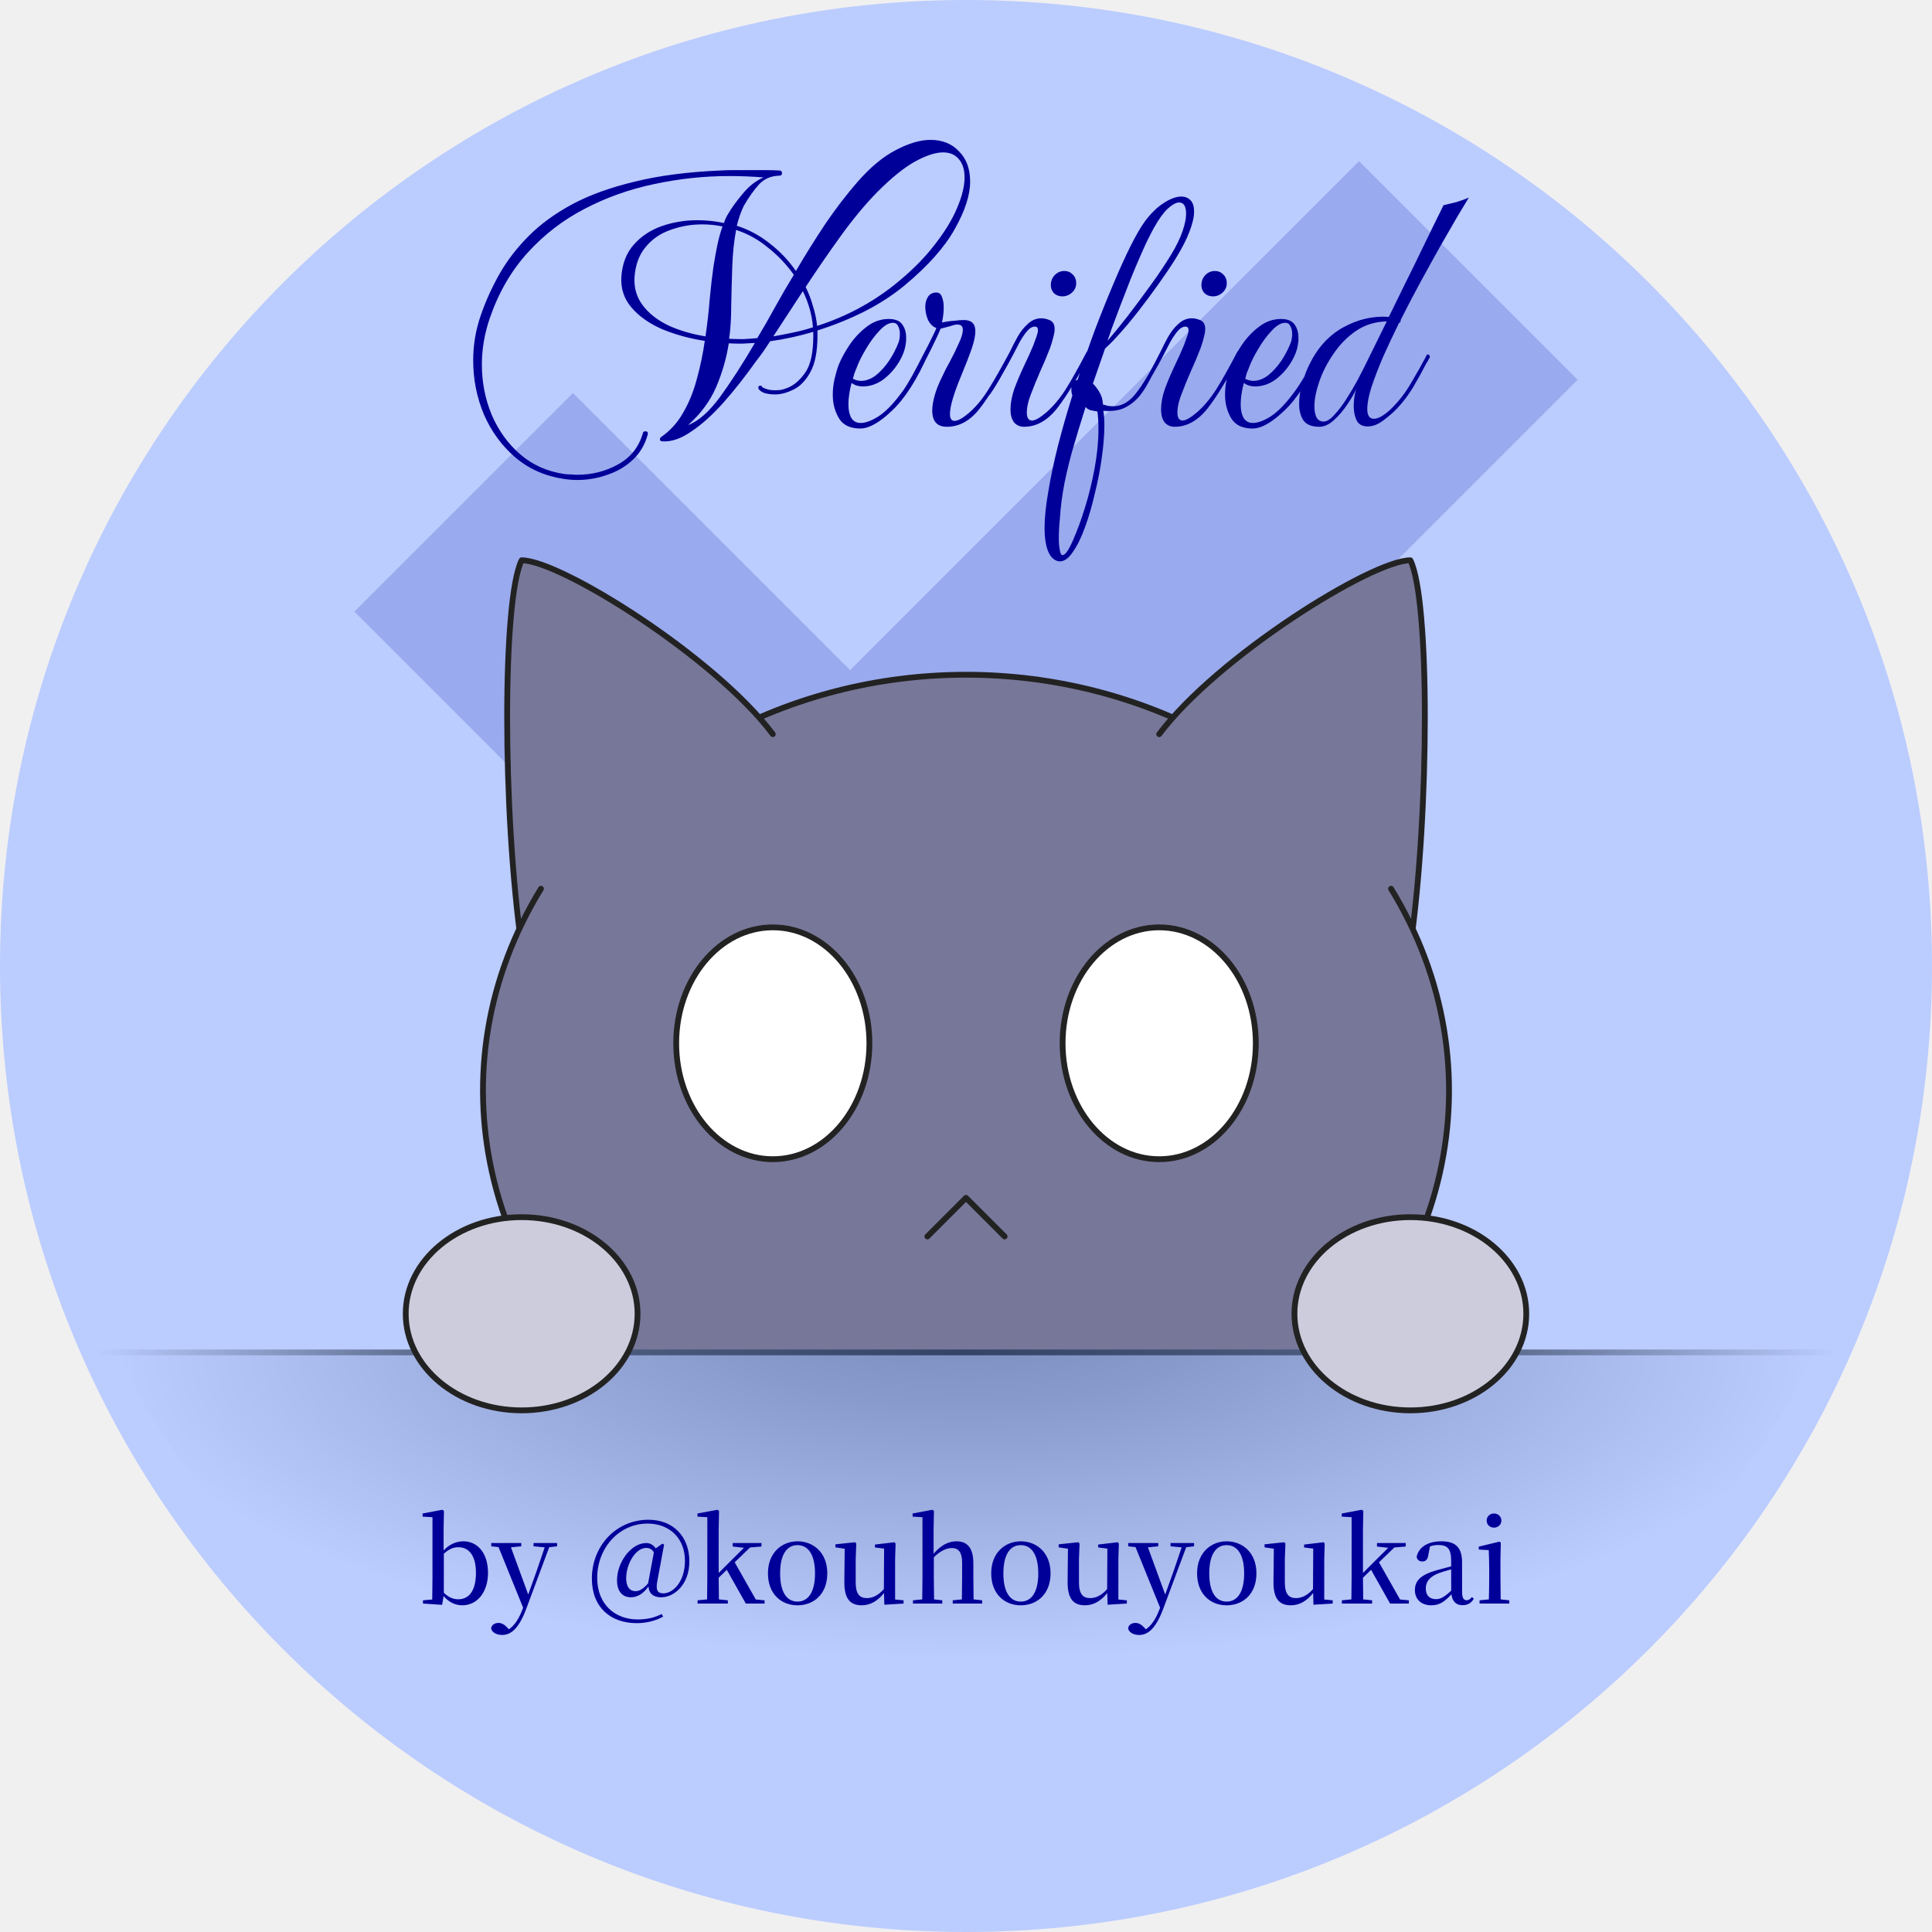
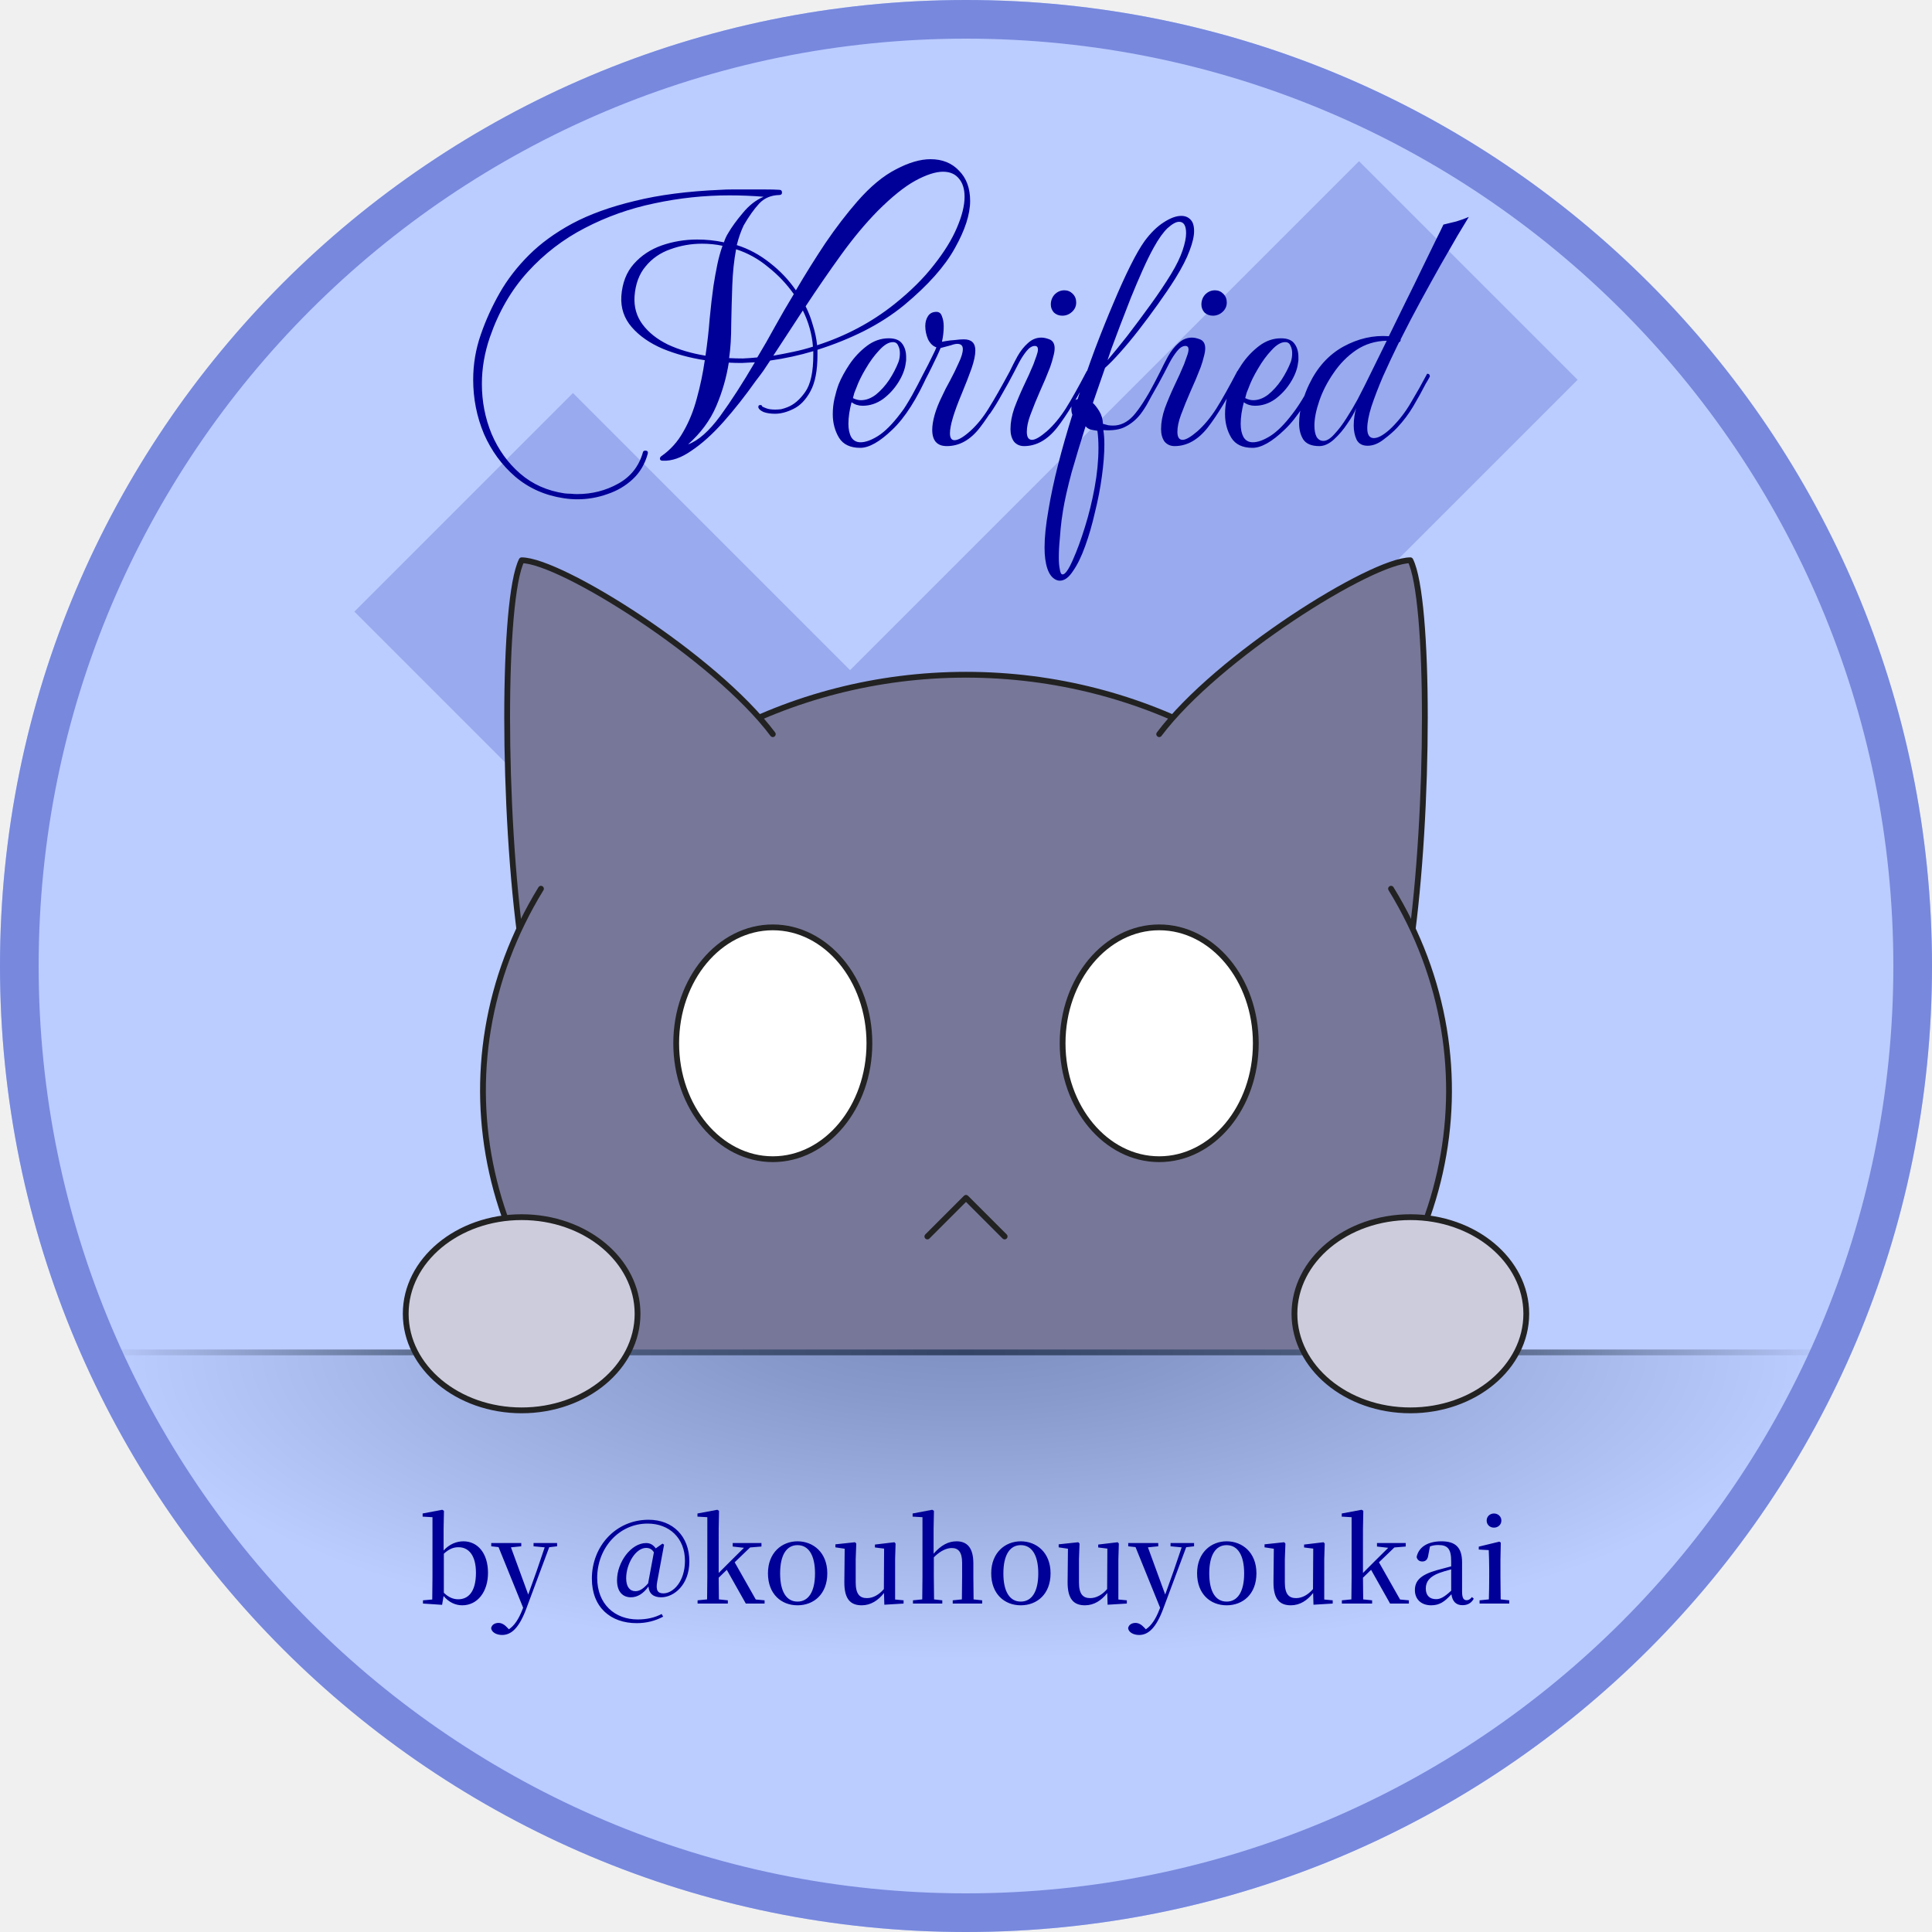
<svg xmlns="http://www.w3.org/2000/svg" viewBox="0 0 100 100" width="800" height="800">
  <defs>
    <linearGradient id="table-edge" x1="5" x2="95" y1="70" y2="70" gradientUnits="userSpaceOnUse">
      <stop stop-color="#bcf" offset="0" />
      <stop stop-color="#568" offset="0.2" />
      <stop stop-color="#346" offset="0.5" />
      <stop stop-color="#568" offset="0.8" />
      <stop stop-color="#bcf" offset="1" />
    </linearGradient>
    <radialGradient id="table-top" cx="50" cy="30" fx="50" fy="20" r="44" gradientTransform="matrix(1 0 0 0.35 0 60)" gradientUnits="userSpaceOnUse">
      <stop stop-color="#78b" offset="0" />
      <stop stop-color="#89c" offset="0.3" />
      <stop stop-color="#bcf" offset="1" />
    </radialGradient>
  </defs>
  <circle cx="50" cy="50" r="50" fill="#bcf" />
  <path d="m24 26 20 20 32 -32" fill="none" stroke="#9ae" stroke-width="16" />
  <g stroke="#222" stroke-linecap="round" stroke-linejoin="round" stroke-width="0.3">
    <g fill="#779">
      <path d="m28 47 a25 23 0 0 1 44 0" />
      <path d="m40 38 c-3 -4 -11 -9 -13 -9 -1 2 -1 13 0 20" />
      <path d="m60 38 c3 -4 11 -9 13 -9 1 2 1 13 0 20" />
      <path d="m28 46 a25 22 0 1 0 44 0" />
    </g>
    <path d="m48 64 2 -2 2 2" fill="none" />
    <g fill="#fff">
      <ellipse cx="40" cy="54" rx="5" ry="6" />
      <ellipse cx="60" cy="54" rx="5" ry="6" />
    </g>
    <path d="m6 70 h88 c-20 38 -68 38 -88 0 z" fill="url(#table-top)" stroke="none" />
    <path d="m5 70 h90" fill="none" stroke="url(#table-edge)" />
    <g fill="#ccd">
      <ellipse cx="27" cy="68" rx="6" ry="5" />
      <ellipse cx="73" cy="68" rx="6" ry="5" />
    </g>
  </g>
  <g fill="#009">
-     <path d="m29.874 24.844 q-0.324 0 -0.684 -0.054 -1.458 -0.216 -2.52 -1.116 -1.044 -0.9 -1.62 -2.214 -0.558 -1.332 -0.558 -2.808 0 -1.206 0.396 -2.34 0.378 -1.098 0.972 -2.142 t1.512 -1.962 2.25 -1.638 q1.35 -0.72 3.24 -1.17 1.89 -0.468 4.446 -0.576 0.252 -0.018 0.594 -0.018 0.36 0 0.72 0 0.504 0 0.972 0 t0.738 0.018 q0.144 0 0.144 0.144 0 0.126 -0.144 0.126 -0.648 0.018 -1.044 0.45 t-0.792 1.116 q-0.216 0.45 -0.36 1.026 0.918 0.288 1.71 0.918 0.792 0.612 1.35 1.422 0.738 -1.26 1.53 -2.448 0.81 -1.188 1.656 -2.16 1.008 -1.152 1.998 -1.656 0.99 -0.522 1.782 -0.522 0.918 0 1.476 0.594 0.576 0.576 0.576 1.566 0 1.044 -0.792 2.448 -0.774 1.404 -2.61 2.934 -0.918 0.756 -2.088 1.35 -1.152 0.576 -2.412 0.972 v0.27 q0 1.206 -0.36 1.872 t-0.882 0.918 q-0.504 0.252 -0.954 0.252 -0.342 0 -0.594 -0.09 -0.234 -0.108 -0.27 -0.234 v-0.036 q0 -0.09 0.09 -0.09 0.09 -0.018 0.108 0.072 0.018 0.018 0.198 0.09 t0.468 0.072 q0.144 0 0.306 -0.018 0.162 -0.036 0.342 -0.108 0.504 -0.198 0.918 -0.792 t0.414 -1.908 v-0.198 q-1.08 0.324 -2.232 0.486 -0.18 0.27 -0.36 0.54 -0.18 0.252 -0.378 0.504 -0.828 1.17 -1.674 2.124 t-1.656 1.494 q-0.792 0.558 -1.494 0.522 -0.144 0 -0.144 -0.108 0 -0.072 0.072 -0.126 0.702 -0.486 1.134 -1.26 0.45 -0.774 0.702 -1.728 0.27 -0.972 0.414 -1.98 -1.17 -0.18 -2.178 -0.594 -1.008 -0.432 -1.602 -1.116 t-0.54 -1.602 q0.072 -1.026 0.648 -1.674 t1.44 -0.954 q0.882 -0.306 1.836 -0.306 0.36 0 0.702 0.036 t0.684 0.108 q0.09 -0.27 0.216 -0.468 0.27 -0.468 0.756 -1.044 0.486 -0.594 1.08 -0.846 -0.432 -0.036 -0.882 -0.054 -0.432 -0.018 -0.882 -0.018 -1.962 0 -3.888 0.414 -1.908 0.396 -3.6 1.278 -1.674 0.864 -2.952 2.268 t-1.962 3.384 q-0.414 1.206 -0.414 2.412 0 1.368 0.504 2.592 0.522 1.224 1.476 2.052 t2.304 1.026 q0.162 0.018 0.324 0.018 0.162 0.018 0.324 0.018 1.152 0 2.124 -0.54 t1.278 -1.62 q0.018 -0.09 0.126 -0.09 0.162 0 0.126 0.162 -0.216 0.792 -0.774 1.314 t-1.314 0.774 q-0.756 0.27 -1.566 0.27 z m12.42 -7.974 q2.232 -0.72 3.996 -2.124 1.26 -1.008 2.052 -2.034 0.81 -1.026 1.188 -1.926 0.396 -0.918 0.396 -1.602 0 -0.594 -0.288 -0.936 -0.288 -0.36 -0.828 -0.36 -0.576 0 -1.44 0.468 -0.846 0.468 -1.944 1.566 -0.954 0.972 -1.89 2.268 t-1.836 2.664 q0.234 0.468 0.378 0.99 0.162 0.504 0.216 1.026 z m-5.778 0.54 q0.144 -0.972 0.216 -1.908 0.09 -0.954 0.198 -1.71 0.09 -0.576 0.198 -1.098 t0.27 -0.972 q-0.504 -0.108 -1.062 -0.108 -0.846 0 -1.638 0.288 -0.774 0.27 -1.278 0.882 -0.504 0.594 -0.576 1.548 -0.054 0.828 0.414 1.458 t1.314 1.044 q0.846 0.396 1.944 0.576 z m1.224 0.126 q0.36 0.018 0.72 0.018 0.378 -0.018 0.738 -0.054 0.468 -0.774 0.918 -1.602 0.468 -0.846 0.972 -1.674 -0.558 -0.792 -1.332 -1.404 -0.756 -0.63 -1.656 -0.918 -0.162 0.864 -0.198 1.89 t-0.054 2.016 q0 0.972 -0.108 1.728 z m2.286 -0.126 q0.522 -0.09 1.026 -0.198 0.522 -0.108 1.026 -0.27 -0.072 -0.954 -0.522 -1.872 z m-4.41 4.59 q0.792 -0.288 1.656 -1.458 0.864 -1.188 1.8 -2.79 -0.342 0.018 -0.684 0.036 -0.342 0 -0.666 -0.018 -0.18 1.152 -0.648 2.25 t-1.458 1.98 z m8.91 0.18 q-0.774 0 -1.098 -0.522 -0.324 -0.54 -0.324 -1.224 0 -0.414 0.09 -0.81 t0.216 -0.738 q0.198 -0.486 0.558 -1.026 0.378 -0.558 0.9 -0.954 t1.134 -0.396 q0.504 0 0.702 0.288 0.198 0.27 0.198 0.684 0 0.072 0 0.144 0 0.054 -0.018 0.144 -0.054 0.486 -0.378 1.008 t-0.81 0.882 q-0.486 0.342 -1.044 0.342 -0.324 0 -0.576 -0.18 -0.162 0.612 -0.162 1.116 0 0.414 0.144 0.684 0.162 0.27 0.486 0.27 0.378 0 0.9 -0.324 0.54 -0.342 1.152 -1.152 0.63 -0.81 1.278 -2.214 0 -0.018 0.036 -0.018 0.054 0 0.108 0.054 0.072 0.036 0.036 0.072 -0.882 1.998 -1.872 2.934 -0.972 0.936 -1.656 0.936 z m0.036 -2.466 q0.396 0 0.774 -0.288 0.378 -0.306 0.684 -0.756 0.306 -0.468 0.486 -0.936 0.072 -0.198 0.072 -0.45 0 -0.234 -0.09 -0.396 -0.072 -0.18 -0.27 -0.18 -0.324 0 -0.702 0.414 -0.378 0.396 -0.702 0.954 -0.324 0.54 -0.486 0.99 -0.054 0.126 -0.108 0.27 -0.036 0.126 -0.072 0.27 0.216 0.108 0.414 0.108 z m4.446 2.376 q-0.756 0 -0.756 -0.846 0 -0.324 0.126 -0.774 t0.396 -0.99 q0.144 -0.324 0.396 -0.774 0.252 -0.468 0.45 -0.918 0.216 -0.45 0.216 -0.72 t-0.288 -0.27 q-0.126 0 -0.324 0.072 -0.198 0.054 -0.54 0.144 -0.144 0.36 -0.468 1.008 -0.306 0.63 -0.684 1.296 t-0.72 1.152 q0 0 -0.018 0.018 0 0 -0.036 0 t-0.108 -0.018 q-0.054 -0.036 -0.036 -0.054 0.288 -0.414 0.594 -0.954 0.306 -0.558 0.576 -1.098 0.288 -0.54 0.468 -0.918 0.198 -0.396 0.216 -0.468 -0.27 -0.09 -0.432 -0.414 -0.144 -0.342 -0.144 -0.684 0 -0.306 0.144 -0.522 t0.432 -0.216 q0.216 0 0.288 0.234 0.09 0.216 0.09 0.522 0 0.396 -0.09 0.792 0 0 0.198 -0.036 t0.468 -0.054 q0.27 -0.036 0.468 -0.036 0.594 0 0.594 0.576 0 0.36 -0.198 0.936 -0.198 0.558 -0.504 1.296 -0.612 1.458 -0.612 2.052 0 0.36 0.234 0.36 0.288 0 0.81 -0.468 t0.954 -1.17 q0.45 -0.72 1.098 -1.926 0.018 -0.036 0.054 -0.036 0.054 0 0.09 0.054 0.054 0.036 0.036 0.072 -0.99 1.872 -1.728 2.826 t-1.71 0.954 z m5.976 -6.75 q-0.252 0 -0.432 -0.162 -0.162 -0.18 -0.162 -0.414 0 -0.306 0.198 -0.522 0.216 -0.216 0.504 -0.216 0.252 0 0.432 0.18 t0.18 0.45 q0 0.288 -0.216 0.486 t-0.504 0.198 z m-1.98 6.75 q-0.324 0 -0.522 -0.234 -0.18 -0.252 -0.18 -0.648 0 -0.504 0.198 -1.08 0.216 -0.576 0.486 -1.152 0.288 -0.594 0.504 -1.116 0.09 -0.252 0.162 -0.45 t0.072 -0.324 q0 -0.18 -0.162 -0.18 -0.216 0 -0.432 0.27 t-0.396 0.612 q-0.162 0.324 -0.27 0.522 -0.27 0.522 -0.594 1.08 -0.306 0.558 -0.63 1.026 0 0.018 -0.036 0.018 t-0.09 -0.054 -0.036 -0.072 q0.342 -0.486 0.63 -1.026 0.306 -0.558 0.558 -1.062 0.18 -0.378 0.396 -0.774 0.234 -0.414 0.54 -0.684 0.306 -0.288 0.702 -0.288 0.18 0 0.414 0.09 0.27 0.108 0.27 0.468 0 0.18 -0.072 0.432 -0.054 0.234 -0.162 0.54 -0.234 0.612 -0.522 1.242 -0.27 0.612 -0.504 1.242 -0.18 0.486 -0.18 0.864 0 0.414 0.27 0.414 0.252 0 0.774 -0.45 0.522 -0.468 0.972 -1.17 0.45 -0.72 1.08 -1.926 0.018 -0.036 0.072 -0.036 0.036 0 0.072 0.054 0.054 0.036 0.036 0.072 -0.954 1.854 -1.71 2.826 -0.756 0.954 -1.71 0.954 z m1.854 6.966 q-0.108 0 -0.216 -0.054 -0.288 -0.144 -0.432 -0.576 t-0.144 -1.08 q0 -0.81 0.198 -1.926 0.18 -1.098 0.504 -2.376 0.324 -1.26 0.738 -2.574 -0.054 -0.144 -0.054 -0.306 0 -0.18 0.072 -0.324 t0.252 -0.18 q0.432 -1.332 0.9 -2.592 0.486 -1.278 0.954 -2.376 0.468 -1.116 0.882 -1.944 t0.738 -1.278 q0.468 -0.63 0.972 -0.954 0.522 -0.342 0.918 -0.342 0.306 0 0.486 0.198 0.18 0.18 0.18 0.594 0 0.396 -0.234 1.008 -0.216 0.594 -0.738 1.44 -0.396 0.63 -0.9 1.332 -0.486 0.684 -0.99 1.332 t-0.972 1.17 q-0.45 0.504 -0.774 0.792 l-0.63 1.818 q0.144 0.126 0.324 0.414 t0.198 0.666 q0.144 0.036 0.27 0.072 0.126 0.018 0.252 0.018 0.576 0 1.044 -0.504 0.468 -0.522 1.116 -1.728 0.036 -0.054 0.072 -0.054 0.054 0 0.072 0.054 0.036 0.054 0 0.126 -0.234 0.432 -0.45 0.828 -0.198 0.378 -0.432 0.684 -0.324 0.414 -0.774 0.648 -0.432 0.234 -1.152 0.18 0.054 0.324 0.054 0.738 0 0.72 -0.126 1.638 -0.126 0.936 -0.36 1.872 -0.216 0.954 -0.504 1.746 -0.288 0.81 -0.63 1.296 -0.324 0.504 -0.684 0.504 z m2.466 -11.412 q0.432 -0.504 1.026 -1.26 0.594 -0.774 1.206 -1.62 t1.062 -1.584 q0.414 -0.684 0.594 -1.224 t0.18 -0.882 q0 -0.594 -0.36 -0.594 -0.234 0 -0.594 0.324 -0.342 0.324 -0.72 1.008 -0.27 0.486 -0.576 1.17 t-0.612 1.44 q-0.288 0.756 -0.558 1.44 -0.252 0.666 -0.432 1.152 -0.162 0.486 -0.216 0.63 z m-2.322 11.088 q0.198 0 0.522 -0.738 0.324 -0.72 0.63 -1.71 0.306 -0.972 0.504 -2.052 t0.198 -2.052 q0 -0.486 -0.054 -0.882 -0.234 -0.036 -0.378 -0.072 -0.144 -0.054 -0.234 -0.162 -0.378 1.188 -0.72 2.376 -0.324 1.206 -0.45 1.998 -0.018 0.09 -0.072 0.486 -0.054 0.414 -0.09 0.936 -0.054 0.54 -0.054 1.008 0 0.36 0.054 0.612 0.036 0.252 0.144 0.252 z m7.776 -13.392 q-0.252 0 -0.432 -0.162 -0.162 -0.18 -0.162 -0.414 0 -0.306 0.198 -0.522 0.216 -0.216 0.504 -0.216 0.252 0 0.432 0.18 t0.18 0.45 q0 0.288 -0.216 0.486 t-0.504 0.198 z m-1.98 6.75 q-0.324 0 -0.522 -0.234 -0.18 -0.252 -0.18 -0.648 0 -0.504 0.198 -1.08 0.216 -0.576 0.486 -1.152 0.288 -0.594 0.504 -1.116 0.09 -0.252 0.162 -0.45 t0.072 -0.324 q0 -0.18 -0.162 -0.18 -0.216 0 -0.432 0.27 t-0.396 0.612 q-0.162 0.324 -0.27 0.522 -0.27 0.522 -0.594 1.08 -0.306 0.558 -0.63 1.026 0 0.018 -0.036 0.018 t-0.09 -0.054 -0.036 -0.072 q0.342 -0.486 0.63 -1.026 0.306 -0.558 0.558 -1.062 0.18 -0.378 0.396 -0.774 0.234 -0.414 0.54 -0.684 0.306 -0.288 0.702 -0.288 0.18 0 0.414 0.09 0.27 0.108 0.27 0.468 0 0.18 -0.072 0.432 -0.054 0.234 -0.162 0.54 -0.234 0.612 -0.522 1.242 -0.27 0.612 -0.504 1.242 -0.18 0.486 -0.18 0.864 0 0.414 0.27 0.414 0.252 0 0.774 -0.45 0.522 -0.468 0.972 -1.17 0.45 -0.72 1.08 -1.926 0.018 -0.036 0.072 -0.036 0.036 0 0.072 0.054 0.054 0.036 0.036 0.072 -0.954 1.854 -1.71 2.826 -0.756 0.954 -1.71 0.954 z m4.032 0.09 q-0.774 0 -1.098 -0.522 -0.324 -0.54 -0.324 -1.224 0 -0.414 0.09 -0.81 t0.216 -0.738 q0.198 -0.486 0.558 -1.026 0.378 -0.558 0.9 -0.954 t1.134 -0.396 q0.504 0 0.702 0.288 0.198 0.27 0.198 0.684 0 0.072 0 0.144 0 0.054 -0.018 0.144 -0.054 0.486 -0.378 1.008 t-0.81 0.882 q-0.486 0.342 -1.044 0.342 -0.324 0 -0.576 -0.18 -0.162 0.612 -0.162 1.116 0 0.414 0.144 0.684 0.162 0.27 0.486 0.27 0.378 0 0.9 -0.324 0.54 -0.342 1.152 -1.152 0.63 -0.81 1.278 -2.214 0 -0.018 0.036 -0.018 0.054 0 0.108 0.054 0.072 0.036 0.036 0.072 -0.882 1.998 -1.872 2.934 -0.972 0.936 -1.656 0.936 z m0.036 -2.466 q0.396 0 0.774 -0.288 0.378 -0.306 0.684 -0.756 0.306 -0.468 0.486 -0.936 0.072 -0.198 0.072 -0.45 0 -0.234 -0.09 -0.396 -0.072 -0.18 -0.27 -0.18 -0.324 0 -0.702 0.414 -0.378 0.396 -0.702 0.954 -0.324 0.54 -0.486 0.99 -0.054 0.126 -0.108 0.27 -0.036 0.126 -0.072 0.27 0.216 0.108 0.414 0.108 z m3.42 2.376 q-0.594 0 -0.828 -0.342 -0.216 -0.342 -0.216 -0.828 0 -0.522 0.162 -1.098 0.18 -0.576 0.36 -0.936 0.63 -1.314 1.764 -1.944 1.152 -0.63 2.358 -0.54 0.414 -0.846 0.864 -1.764 0.468 -0.936 0.864 -1.764 0.414 -0.846 0.702 -1.44 0.306 -0.612 0.396 -0.81 0.306 -0.072 0.666 -0.162 0.36 -0.108 0.648 -0.234 -0.18 0.306 -0.576 0.954 -0.378 0.648 -0.882 1.53 -0.486 0.864 -1.026 1.854 t-1.044 1.998 v0.036 q0 0.072 -0.09 0.126 -0.45 0.918 -0.828 1.764 -0.36 0.846 -0.594 1.548 -0.216 0.684 -0.216 1.134 0 0.504 0.342 0.504 0.198 0 0.45 -0.162 t0.486 -0.396 q0.576 -0.576 0.99 -1.296 0.432 -0.72 0.81 -1.44 0 -0.036 0.036 -0.036 0.126 0 0.126 0.144 0 0 -0.09 0.162 t-0.108 0.18 q-0.324 0.63 -0.666 1.206 t-0.828 1.098 q-0.27 0.288 -0.702 0.612 -0.414 0.324 -0.828 0.324 t-0.576 -0.324 q-0.144 -0.324 -0.144 -0.72 0 -0.252 0.036 -0.486 t0.09 -0.414 q-0.126 0.324 -0.45 0.792 -0.306 0.468 -0.702 0.828 -0.378 0.342 -0.756 0.342 z m0.216 -0.27 q0.252 0 0.558 -0.342 0.324 -0.342 0.63 -0.828 0.324 -0.504 0.576 -0.972 0.252 -0.486 0.378 -0.738 l1.134 -2.304 q-0.882 0.018 -1.584 0.486 -0.684 0.468 -1.17 1.188 -0.486 0.702 -0.738 1.44 t-0.252 1.278 q0 0.36 0.108 0.576 0.126 0.216 0.36 0.216 z" aria-label="Verified" />
+     <path d="m29.874 25.844 q-0.324 0 -0.684 -0.054 -1.458 -0.216 -2.52 -1.116 -1.044 -0.9 -1.62 -2.214 -0.558 -1.332 -0.558 -2.808 0 -1.206 0.396 -2.34 0.378 -1.098 0.972 -2.142 t1.512 -1.962 2.25 -1.638 q1.35 -0.72 3.24 -1.17 1.89 -0.468 4.446 -0.576 0.252 -0.018 0.594 -0.018 0.36 0 0.72 0 0.504 0 0.972 0 t0.738 0.018 q0.144 0 0.144 0.144 0 0.126 -0.144 0.126 -0.648 0.018 -1.044 0.45 t-0.792 1.116 q-0.216 0.45 -0.36 1.026 0.918 0.288 1.71 0.918 0.792 0.612 1.35 1.422 0.738 -1.26 1.53 -2.448 0.81 -1.188 1.656 -2.16 1.008 -1.152 1.998 -1.656 0.99 -0.522 1.782 -0.522 0.918 0 1.476 0.594 0.576 0.576 0.576 1.566 0 1.044 -0.792 2.448 -0.774 1.404 -2.61 2.934 -0.918 0.756 -2.088 1.35 -1.152 0.576 -2.412 0.972 v0.27 q0 1.206 -0.36 1.872 t-0.882 0.918 q-0.504 0.252 -0.954 0.252 -0.342 0 -0.594 -0.09 -0.234 -0.108 -0.27 -0.234 v-0.036 q0 -0.09 0.09 -0.09 0.09 -0.018 0.108 0.072 0.018 0.018 0.198 0.09 t0.468 0.072 q0.144 0 0.306 -0.018 0.162 -0.036 0.342 -0.108 0.504 -0.198 0.918 -0.792 t0.414 -1.908 v-0.198 q-1.08 0.324 -2.232 0.486 -0.18 0.27 -0.36 0.54 -0.18 0.252 -0.378 0.504 -0.828 1.17 -1.674 2.124 t-1.656 1.494 q-0.792 0.558 -1.494 0.522 -0.144 0 -0.144 -0.108 0 -0.072 0.072 -0.126 0.702 -0.486 1.134 -1.26 0.45 -0.774 0.702 -1.728 0.27 -0.972 0.414 -1.98 -1.17 -0.18 -2.178 -0.594 -1.008 -0.432 -1.602 -1.116 t-0.54 -1.602 q0.072 -1.026 0.648 -1.674 t1.44 -0.954 q0.882 -0.306 1.836 -0.306 0.36 0 0.702 0.036 t0.684 0.108 q0.09 -0.27 0.216 -0.468 0.27 -0.468 0.756 -1.044 0.486 -0.594 1.08 -0.846 -0.432 -0.036 -0.882 -0.054 -0.432 -0.018 -0.882 -0.018 -1.962 0 -3.888 0.414 -1.908 0.396 -3.6 1.278 -1.674 0.864 -2.952 2.268 t-1.962 3.384 q-0.414 1.206 -0.414 2.412 0 1.368 0.504 2.592 0.522 1.224 1.476 2.052 t2.304 1.026 q0.162 0.018 0.324 0.018 0.162 0.018 0.324 0.018 1.152 0 2.124 -0.54 t1.278 -1.62 q0.018 -0.09 0.126 -0.09 0.162 0 0.126 0.162 -0.216 0.792 -0.774 1.314 t-1.314 0.774 q-0.756 0.27 -1.566 0.27 z m12.42 -7.974 q2.232 -0.72 3.996 -2.124 1.26 -1.008 2.052 -2.034 0.81 -1.026 1.188 -1.926 0.396 -0.918 0.396 -1.602 0 -0.594 -0.288 -0.936 -0.288 -0.36 -0.828 -0.36 -0.576 0 -1.44 0.468 -0.846 0.468 -1.944 1.566 -0.954 0.972 -1.89 2.268 t-1.836 2.664 q0.234 0.468 0.378 0.99 0.162 0.504 0.216 1.026 z m-5.778 0.54 q0.144 -0.972 0.216 -1.908 0.09 -0.954 0.198 -1.71 0.09 -0.576 0.198 -1.098 t0.27 -0.972 q-0.504 -0.108 -1.062 -0.108 -0.846 0 -1.638 0.288 -0.774 0.27 -1.278 0.882 -0.504 0.594 -0.576 1.548 -0.054 0.828 0.414 1.458 t1.314 1.044 q0.846 0.396 1.944 0.576 z m1.224 0.126 q0.36 0.018 0.72 0.018 0.378 -0.018 0.738 -0.054 0.468 -0.774 0.918 -1.602 0.468 -0.846 0.972 -1.674 -0.558 -0.792 -1.332 -1.404 -0.756 -0.63 -1.656 -0.918 -0.162 0.864 -0.198 1.89 t-0.054 2.016 q0 0.972 -0.108 1.728 z m2.286 -0.126 q0.522 -0.09 1.026 -0.198 0.522 -0.108 1.026 -0.27 -0.072 -0.954 -0.522 -1.872 z m-4.41 4.59 q0.792 -0.288 1.656 -1.458 0.864 -1.188 1.8 -2.79 -0.342 0.018 -0.684 0.036 -0.342 0 -0.666 -0.018 -0.18 1.152 -0.648 2.25 t-1.458 1.98 z m8.91 0.18 q-0.774 0 -1.098 -0.522 -0.324 -0.54 -0.324 -1.224 0 -0.414 0.09 -0.81 t0.216 -0.738 q0.198 -0.486 0.558 -1.026 0.378 -0.558 0.9 -0.954 t1.134 -0.396 q0.504 0 0.702 0.288 0.198 0.27 0.198 0.684 0 0.072 0 0.144 0 0.054 -0.018 0.144 -0.054 0.486 -0.378 1.008 t-0.81 0.882 q-0.486 0.342 -1.044 0.342 -0.324 0 -0.576 -0.18 -0.162 0.612 -0.162 1.116 0 0.414 0.144 0.684 0.162 0.27 0.486 0.27 0.378 0 0.9 -0.324 0.54 -0.342 1.152 -1.152 0.63 -0.81 1.278 -2.214 0 -0.018 0.036 -0.018 0.054 0 0.108 0.054 0.072 0.036 0.036 0.072 -0.882 1.998 -1.872 2.934 -0.972 0.936 -1.656 0.936 z m0.036 -2.466 q0.396 0 0.774 -0.288 0.378 -0.306 0.684 -0.756 0.306 -0.468 0.486 -0.936 0.072 -0.198 0.072 -0.45 0 -0.234 -0.09 -0.396 -0.072 -0.18 -0.27 -0.18 -0.324 0 -0.702 0.414 -0.378 0.396 -0.702 0.954 -0.324 0.54 -0.486 0.99 -0.054 0.126 -0.108 0.27 -0.036 0.126 -0.072 0.27 0.216 0.108 0.414 0.108 z m4.446 2.376 q-0.756 0 -0.756 -0.846 0 -0.324 0.126 -0.774 t0.396 -0.99 q0.144 -0.324 0.396 -0.774 0.252 -0.468 0.45 -0.918 0.216 -0.45 0.216 -0.72 t-0.288 -0.27 q-0.126 0 -0.324 0.072 -0.198 0.054 -0.54 0.144 -0.144 0.36 -0.468 1.008 -0.306 0.63 -0.684 1.296 t-0.72 1.152 q0 0 -0.018 0.018 0 0 -0.036 0 t-0.108 -0.018 q-0.054 -0.036 -0.036 -0.054 0.288 -0.414 0.594 -0.954 0.306 -0.558 0.576 -1.098 0.288 -0.54 0.468 -0.918 0.198 -0.396 0.216 -0.468 -0.27 -0.09 -0.432 -0.414 -0.144 -0.342 -0.144 -0.684 0 -0.306 0.144 -0.522 t0.432 -0.216 q0.216 0 0.288 0.234 0.09 0.216 0.09 0.522 0 0.396 -0.09 0.792 0 0 0.198 -0.036 t0.468 -0.054 q0.27 -0.036 0.468 -0.036 0.594 0 0.594 0.576 0 0.36 -0.198 0.936 -0.198 0.558 -0.504 1.296 -0.612 1.458 -0.612 2.052 0 0.36 0.234 0.36 0.288 0 0.81 -0.468 t0.954 -1.17 q0.45 -0.72 1.098 -1.926 0.018 -0.036 0.054 -0.036 0.054 0 0.09 0.054 0.054 0.036 0.036 0.072 -0.99 1.872 -1.728 2.826 t-1.71 0.954 z m5.976 -6.75 q-0.252 0 -0.432 -0.162 -0.162 -0.18 -0.162 -0.414 0 -0.306 0.198 -0.522 0.216 -0.216 0.504 -0.216 0.252 0 0.432 0.18 t0.18 0.45 q0 0.288 -0.216 0.486 t-0.504 0.198 z m-1.98 6.75 q-0.324 0 -0.522 -0.234 -0.18 -0.252 -0.18 -0.648 0 -0.504 0.198 -1.08 0.216 -0.576 0.486 -1.152 0.288 -0.594 0.504 -1.116 0.09 -0.252 0.162 -0.45 t0.072 -0.324 q0 -0.18 -0.162 -0.18 -0.216 0 -0.432 0.27 t-0.396 0.612 q-0.162 0.324 -0.27 0.522 -0.27 0.522 -0.594 1.08 -0.306 0.558 -0.63 1.026 0 0.018 -0.036 0.018 t-0.09 -0.054 -0.036 -0.072 q0.342 -0.486 0.63 -1.026 0.306 -0.558 0.558 -1.062 0.18 -0.378 0.396 -0.774 0.234 -0.414 0.54 -0.684 0.306 -0.288 0.702 -0.288 0.18 0 0.414 0.09 0.27 0.108 0.27 0.468 0 0.18 -0.072 0.432 -0.054 0.234 -0.162 0.54 -0.234 0.612 -0.522 1.242 -0.27 0.612 -0.504 1.242 -0.18 0.486 -0.18 0.864 0 0.414 0.27 0.414 0.252 0 0.774 -0.45 0.522 -0.468 0.972 -1.17 0.45 -0.72 1.08 -1.926 0.018 -0.036 0.072 -0.036 0.036 0 0.072 0.054 0.054 0.036 0.036 0.072 -0.954 1.854 -1.71 2.826 -0.756 0.954 -1.71 0.954 z m1.854 6.966 q-0.108 0 -0.216 -0.054 -0.288 -0.144 -0.432 -0.576 t-0.144 -1.08 q0 -0.81 0.198 -1.926 0.18 -1.098 0.504 -2.376 0.324 -1.26 0.738 -2.574 -0.054 -0.144 -0.054 -0.306 0 -0.18 0.072 -0.324 t0.252 -0.18 q0.432 -1.332 0.9 -2.592 0.486 -1.278 0.954 -2.376 0.468 -1.116 0.882 -1.944 t0.738 -1.278 q0.468 -0.63 0.972 -0.954 0.522 -0.342 0.918 -0.342 0.306 0 0.486 0.198 0.18 0.18 0.18 0.594 0 0.396 -0.234 1.008 -0.216 0.594 -0.738 1.44 -0.396 0.63 -0.9 1.332 -0.486 0.684 -0.99 1.332 t-0.972 1.17 q-0.45 0.504 -0.774 0.792 l-0.63 1.818 q0.144 0.126 0.324 0.414 t0.198 0.666 q0.144 0.036 0.27 0.072 0.126 0.018 0.252 0.018 0.576 0 1.044 -0.504 0.468 -0.522 1.116 -1.728 0.036 -0.054 0.072 -0.054 0.054 0 0.072 0.054 0.036 0.054 0 0.126 -0.234 0.432 -0.45 0.828 -0.198 0.378 -0.432 0.684 -0.324 0.414 -0.774 0.648 -0.432 0.234 -1.152 0.18 0.054 0.324 0.054 0.738 0 0.72 -0.126 1.638 -0.126 0.936 -0.36 1.872 -0.216 0.954 -0.504 1.746 -0.288 0.81 -0.63 1.296 -0.324 0.504 -0.684 0.504 z m2.466 -11.412 q0.432 -0.504 1.026 -1.26 0.594 -0.774 1.206 -1.62 t1.062 -1.584 q0.414 -0.684 0.594 -1.224 t0.18 -0.882 q0 -0.594 -0.36 -0.594 -0.234 0 -0.594 0.324 -0.342 0.324 -0.72 1.008 -0.27 0.486 -0.576 1.17 t-0.612 1.44 q-0.288 0.756 -0.558 1.44 -0.252 0.666 -0.432 1.152 -0.162 0.486 -0.216 0.63 z m-2.322 11.088 q0.198 0 0.522 -0.738 0.324 -0.72 0.63 -1.71 0.306 -0.972 0.504 -2.052 t0.198 -2.052 q0 -0.486 -0.054 -0.882 -0.234 -0.036 -0.378 -0.072 -0.144 -0.054 -0.234 -0.162 -0.378 1.188 -0.72 2.376 -0.324 1.206 -0.45 1.998 -0.018 0.09 -0.072 0.486 -0.054 0.414 -0.09 0.936 -0.054 0.54 -0.054 1.008 0 0.36 0.054 0.612 0.036 0.252 0.144 0.252 z m7.776 -13.392 q-0.252 0 -0.432 -0.162 -0.162 -0.18 -0.162 -0.414 0 -0.306 0.198 -0.522 0.216 -0.216 0.504 -0.216 0.252 0 0.432 0.18 t0.18 0.45 q0 0.288 -0.216 0.486 t-0.504 0.198 z m-1.98 6.75 q-0.324 0 -0.522 -0.234 -0.18 -0.252 -0.18 -0.648 0 -0.504 0.198 -1.08 0.216 -0.576 0.486 -1.152 0.288 -0.594 0.504 -1.116 0.09 -0.252 0.162 -0.45 t0.072 -0.324 q0 -0.18 -0.162 -0.18 -0.216 0 -0.432 0.27 t-0.396 0.612 q-0.162 0.324 -0.27 0.522 -0.27 0.522 -0.594 1.08 -0.306 0.558 -0.63 1.026 0 0.018 -0.036 0.018 t-0.09 -0.054 -0.036 -0.072 q0.342 -0.486 0.63 -1.026 0.306 -0.558 0.558 -1.062 0.18 -0.378 0.396 -0.774 0.234 -0.414 0.54 -0.684 0.306 -0.288 0.702 -0.288 0.18 0 0.414 0.09 0.27 0.108 0.27 0.468 0 0.18 -0.072 0.432 -0.054 0.234 -0.162 0.54 -0.234 0.612 -0.522 1.242 -0.27 0.612 -0.504 1.242 -0.18 0.486 -0.18 0.864 0 0.414 0.27 0.414 0.252 0 0.774 -0.45 0.522 -0.468 0.972 -1.17 0.45 -0.72 1.08 -1.926 0.018 -0.036 0.072 -0.036 0.036 0 0.072 0.054 0.054 0.036 0.036 0.072 -0.954 1.854 -1.71 2.826 -0.756 0.954 -1.71 0.954 z m4.032 0.09 q-0.774 0 -1.098 -0.522 -0.324 -0.54 -0.324 -1.224 0 -0.414 0.09 -0.81 t0.216 -0.738 q0.198 -0.486 0.558 -1.026 0.378 -0.558 0.9 -0.954 t1.134 -0.396 q0.504 0 0.702 0.288 0.198 0.27 0.198 0.684 0 0.072 0 0.144 0 0.054 -0.018 0.144 -0.054 0.486 -0.378 1.008 t-0.81 0.882 q-0.486 0.342 -1.044 0.342 -0.324 0 -0.576 -0.18 -0.162 0.612 -0.162 1.116 0 0.414 0.144 0.684 0.162 0.27 0.486 0.27 0.378 0 0.9 -0.324 0.54 -0.342 1.152 -1.152 0.63 -0.81 1.278 -2.214 0 -0.018 0.036 -0.018 0.054 0 0.108 0.054 0.072 0.036 0.036 0.072 -0.882 1.998 -1.872 2.934 -0.972 0.936 -1.656 0.936 z m0.036 -2.466 q0.396 0 0.774 -0.288 0.378 -0.306 0.684 -0.756 0.306 -0.468 0.486 -0.936 0.072 -0.198 0.072 -0.45 0 -0.234 -0.09 -0.396 -0.072 -0.18 -0.27 -0.18 -0.324 0 -0.702 0.414 -0.378 0.396 -0.702 0.954 -0.324 0.54 -0.486 0.99 -0.054 0.126 -0.108 0.27 -0.036 0.126 -0.072 0.27 0.216 0.108 0.414 0.108 z m3.42 2.376 q-0.594 0 -0.828 -0.342 -0.216 -0.342 -0.216 -0.828 0 -0.522 0.162 -1.098 0.18 -0.576 0.36 -0.936 0.63 -1.314 1.764 -1.944 1.152 -0.63 2.358 -0.54 0.414 -0.846 0.864 -1.764 0.468 -0.936 0.864 -1.764 0.414 -0.846 0.702 -1.44 0.306 -0.612 0.396 -0.81 0.306 -0.072 0.666 -0.162 0.36 -0.108 0.648 -0.234 -0.18 0.306 -0.576 0.954 -0.378 0.648 -0.882 1.53 -0.486 0.864 -1.026 1.854 t-1.044 1.998 v0.036 q0 0.072 -0.09 0.126 -0.45 0.918 -0.828 1.764 -0.36 0.846 -0.594 1.548 -0.216 0.684 -0.216 1.134 0 0.504 0.342 0.504 0.198 0 0.45 -0.162 t0.486 -0.396 q0.576 -0.576 0.99 -1.296 0.432 -0.72 0.81 -1.44 0 -0.036 0.036 -0.036 0.126 0 0.126 0.144 0 0 -0.09 0.162 t-0.108 0.18 q-0.324 0.63 -0.666 1.206 t-0.828 1.098 q-0.27 0.288 -0.702 0.612 -0.414 0.324 -0.828 0.324 t-0.576 -0.324 q-0.144 -0.324 -0.144 -0.72 0 -0.252 0.036 -0.486 t0.09 -0.414 q-0.126 0.324 -0.45 0.792 -0.306 0.468 -0.702 0.828 -0.378 0.342 -0.756 0.342 z m0.216 -0.27 q0.252 0 0.558 -0.342 0.324 -0.342 0.63 -0.828 0.324 -0.504 0.576 -0.972 0.252 -0.486 0.378 -0.738 l1.134 -2.304 q-0.882 0.018 -1.584 0.486 -0.684 0.468 -1.17 1.188 -0.486 0.702 -0.738 1.44 t-0.252 1.278 q0 0.36 0.108 0.576 0.126 0.216 0.36 0.216 z" aria-label="Verified" />
    <path d="m23.927 83.09 c0.792 0 1.332 -0.702 1.332 -1.68 0 -1.014 -0.534 -1.632 -1.272 -1.632 -0.36 0 -0.72 0.144 -1.026 0.474 v-1.116 l0.018 -0.936 -0.09 -0.054 -1.014 0.192 v0.162 l0.51 0.03 v3.09 c0 0.33 -6e-3 0.828 -0.012 1.17 l-0.48 0.042 v0.168 l0.99 0.066 0.078 -0.456 c0.282 0.336 0.624 0.48 0.966 0.48 z m-0.954 -2.67 c0.294 -0.27 0.528 -0.336 0.762 -0.336 0.522 0 0.9 0.42 0.9 1.32 0 1.026 -0.426 1.374 -0.912 1.374 -0.264 0 -0.498 -0.096 -0.75 -0.336 z m4.644 -0.384 0.576 0.054 -0.42 1.236 -0.432 1.206 -0.894 -2.442 0.534 -0.054 v-0.168 h-1.554 v0.168 l0.378 0.042 1.272 3.138 -0.042 0.108 c-0.186 0.48 -0.414 0.822 -0.696 1.008 l-0.078 -0.084 c-0.138 -0.15 -0.288 -0.246 -0.456 -0.246 -0.18 0 -0.348 0.084 -0.384 0.27 0.024 0.222 0.288 0.354 0.57 0.354 0.486 0 0.882 -0.378 1.248 -1.356 l1.188 -3.186 0.408 -0.048 v-0.168 h-1.218 z m6.606 2.64 c0.654 0 1.458 -0.636 1.458 -1.86 0 -1.29 -0.846 -2.154 -2.112 -2.154 -1.686 0 -2.934 1.362 -2.934 3.048 0 1.5 0.99 2.304 2.316 2.304 0.51 0 0.972 -0.12 1.374 -0.336 l-0.078 -0.138 c-0.354 0.186 -0.75 0.282 -1.242 0.282 -1.17 0 -2.094 -0.78 -2.094 -2.154 0 -1.524 1.11 -2.808 2.61 -2.808 1.122 0 1.932 0.75 1.932 1.926 0 1.086 -0.618 1.686 -1.116 1.686 -0.3 0 -0.402 -0.168 -0.318 -0.612 l0.354 -1.908 -0.084 -0.054 -0.348 0.246 c-0.132 -0.186 -0.288 -0.276 -0.498 -0.276 -0.78 0 -1.506 0.996 -1.506 1.926 0 0.606 0.306 0.882 0.72 0.882 0.33 0 0.642 -0.186 0.906 -0.558 0.03 0.366 0.258 0.558 0.66 0.558 z m-0.678 -0.72 c-0.288 0.33 -0.48 0.402 -0.66 0.402 -0.282 0 -0.474 -0.222 -0.474 -0.666 0 -0.75 0.492 -1.572 1.032 -1.572 0.168 0 0.3 0.06 0.402 0.228 z m4.38 -1.908 0.582 0.066 -0.672 0.666 -0.636 0.636 v-2.28 l0.018 -0.936 -0.09 -0.054 -1.026 0.192 v0.162 l0.51 0.03 v3.09 l-0.012 1.164 -0.492 0.048 v0.168 h1.566 v-0.168 l-0.462 -0.048 -0.012 -1.122 0.42 -0.408 0.984 1.746 h0.972 v-0.168 l-0.456 -0.042 -1.092 -1.926 0.798 -0.768 0.588 -0.048 v-0.18 h-1.488 z m3.354 3.042 c0.84 0 1.542 -0.576 1.542 -1.656 s-0.732 -1.656 -1.542 -1.656 c-0.804 0 -1.53 0.582 -1.53 1.656 s0.69 1.656 1.53 1.656 z m0 -0.192 c-0.564 0 -0.9 -0.504 -0.9 -1.458 0 -0.96 0.336 -1.464 0.9 -1.464 s0.906 0.504 0.906 1.464 c0 0.954 -0.342 1.458 -0.906 1.458 z m4.494 0.162 0.996 -0.06 v-0.168 l-0.438 -0.042 v-2.088 l0.024 -0.81 -0.06 -0.066 -1.008 0.12 v0.15 l0.474 0.06 -0.012 2.094 c-0.252 0.294 -0.558 0.468 -0.876 0.468 -0.372 0 -0.582 -0.204 -0.582 -0.816 v-1.2 l0.03 -0.81 -0.066 -0.066 -1.014 0.108 v0.156 l0.48 0.072 -0.018 1.722 c-6e-3 0.894 0.324 1.206 0.9 1.206 0.468 0 0.852 -0.252 1.152 -0.636 z m4.002 -0.06 h1.062 v-0.168 l-0.444 -0.048 c-6e-3 -0.33 -0.012 -0.828 -0.012 -1.164 v-0.696 c0 -0.822 -0.33 -1.146 -0.87 -1.146 -0.414 0 -0.798 0.192 -1.188 0.642 v-1.284 l0.018 -0.936 -0.09 -0.054 -1.014 0.192 v0.162 l0.51 0.03 v3.09 l-0.012 1.164 -0.48 0.048 v0.168 h1.518 v-0.168 l-0.426 -0.048 -0.012 -1.164 v-1.014 c0.36 -0.36 0.684 -0.48 0.93 -0.48 0.33 0 0.534 0.198 0.534 0.762 v0.732 c0 0.336 -6e-3 0.828 -0.012 1.164 l-0.474 0.048 v0.168 z m3.06 0.09 c0.84 0 1.542 -0.576 1.542 -1.656 s-0.732 -1.656 -1.542 -1.656 c-0.804 0 -1.53 0.582 -1.53 1.656 s0.69 1.656 1.53 1.656 z m0 -0.192 c-0.564 0 -0.9 -0.504 -0.9 -1.458 0 -0.96 0.336 -1.464 0.9 -1.464 s0.906 0.504 0.906 1.464 c0 0.954 -0.342 1.458 -0.906 1.458 z m4.494 0.162 0.996 -0.06 v-0.168 l-0.438 -0.042 v-2.088 l0.024 -0.81 -0.06 -0.066 -1.008 0.12 v0.15 l0.474 0.06 -0.012 2.094 c-0.252 0.294 -0.558 0.468 -0.876 0.468 -0.372 0 -0.582 -0.204 -0.582 -0.816 v-1.2 l0.03 -0.81 -0.066 -0.066 -1.014 0.108 v0.156 l0.48 0.072 -0.018 1.722 c-6e-3 0.894 0.324 1.206 0.9 1.206 0.468 0 0.852 -0.252 1.152 -0.636 z m3.258 -3.024 0.576 0.054 -0.42 1.236 -0.432 1.206 -0.894 -2.442 0.534 -0.054 v-0.168 h-1.554 v0.168 l0.378 0.042 1.272 3.138 -0.042 0.108 c-0.186 0.48 -0.414 0.822 -0.696 1.008 l-0.078 -0.084 c-0.138 -0.15 -0.288 -0.246 -0.456 -0.246 -0.18 0 -0.348 0.084 -0.384 0.27 0.024 0.222 0.288 0.354 0.57 0.354 0.486 0 0.882 -0.378 1.248 -1.356 l1.188 -3.186 0.408 -0.048 v-0.168 h-1.218 z m2.904 3.054 c0.84 0 1.542 -0.576 1.542 -1.656 s-0.732 -1.656 -1.542 -1.656 c-0.804 0 -1.53 0.582 -1.53 1.656 s0.69 1.656 1.53 1.656 z m0 -0.192 c-0.564 0 -0.9 -0.504 -0.9 -1.458 0 -0.96 0.336 -1.464 0.9 -1.464 s0.906 0.504 0.906 1.464 c0 0.954 -0.342 1.458 -0.906 1.458 z m4.494 0.162 0.996 -0.06 v-0.168 l-0.438 -0.042 v-2.088 l0.024 -0.81 -0.06 -0.066 -1.008 0.12 v0.15 l0.474 0.06 -0.012 2.094 c-0.252 0.294 -0.558 0.468 -0.876 0.468 -0.372 0 -0.582 -0.204 -0.582 -0.816 v-1.2 l0.03 -0.81 -0.066 -0.066 -1.014 0.108 v0.156 l0.48 0.072 -0.018 1.722 c-6e-3 0.894 0.324 1.206 0.9 1.206 0.468 0 0.852 -0.252 1.152 -0.636 z m3.288 -3.012 0.582 0.066 -0.672 0.666 -0.636 0.636 v-2.28 l0.018 -0.936 -0.09 -0.054 -1.026 0.192 v0.162 l0.51 0.03 v3.09 l-0.012 1.164 -0.492 0.048 v0.168 h1.566 v-0.168 l-0.462 -0.048 -0.012 -1.122 0.42 -0.408 0.984 1.746 h0.972 v-0.168 l-0.456 -0.042 -1.092 -1.926 0.798 -0.768 0.588 -0.048 v-0.18 h-1.488 z m4.422 3.036 c0.264 0 0.456 -0.102 0.588 -0.336 l-0.096 -0.084 c-0.102 0.12 -0.174 0.162 -0.27 0.162 -0.156 0 -0.24 -0.102 -0.24 -0.45 v-1.506 c0 -0.768 -0.336 -1.092 -1.062 -1.092 s-1.188 0.306 -1.29 0.81 c0.03 0.15 0.138 0.234 0.294 0.234 0.162 0 0.282 -0.09 0.312 -0.342 l0.084 -0.438 c0.15 -0.054 0.288 -0.072 0.426 -0.072 0.474 0 0.672 0.18 0.672 0.84 v0.264 c-0.252 0.066 -0.528 0.138 -0.762 0.204 -0.828 0.24 -1.116 0.546 -1.116 1.026 0 0.504 0.36 0.786 0.84 0.786 0.444 0 0.702 -0.192 1.05 -0.57 0.048 0.354 0.228 0.564 0.57 0.564 z m-0.582 -0.75 c-0.36 0.336 -0.564 0.438 -0.78 0.438 -0.324 0 -0.534 -0.18 -0.534 -0.552 0 -0.354 0.198 -0.612 0.684 -0.798 0.18 -0.066 0.402 -0.132 0.63 -0.192 z m2.214 -3.264 c0.21 0 0.384 -0.15 0.384 -0.366 0 -0.21 -0.174 -0.366 -0.384 -0.366 s-0.378 0.156 -0.378 0.366 c0 0.216 0.168 0.366 0.378 0.366 z m-0.27 3.93 h1.062 v-0.168 l-0.444 -0.048 -0.012 -1.164 v-0.912 l0.018 -0.864 -0.078 -0.048 -1.062 0.258 v0.15 l0.516 0.03 c0.012 0.3 0.024 0.594 0.024 1.002 v0.384 c0 0.324 -6e-3 0.828 -0.018 1.164 l-0.48 0.048 v0.168 z" aria-label="by @kouhouyoukai" />
  </g>
+   <circle cx="50" cy="50" r="49" fill="none" stroke="#78d" stroke-width="2" />
</svg>
